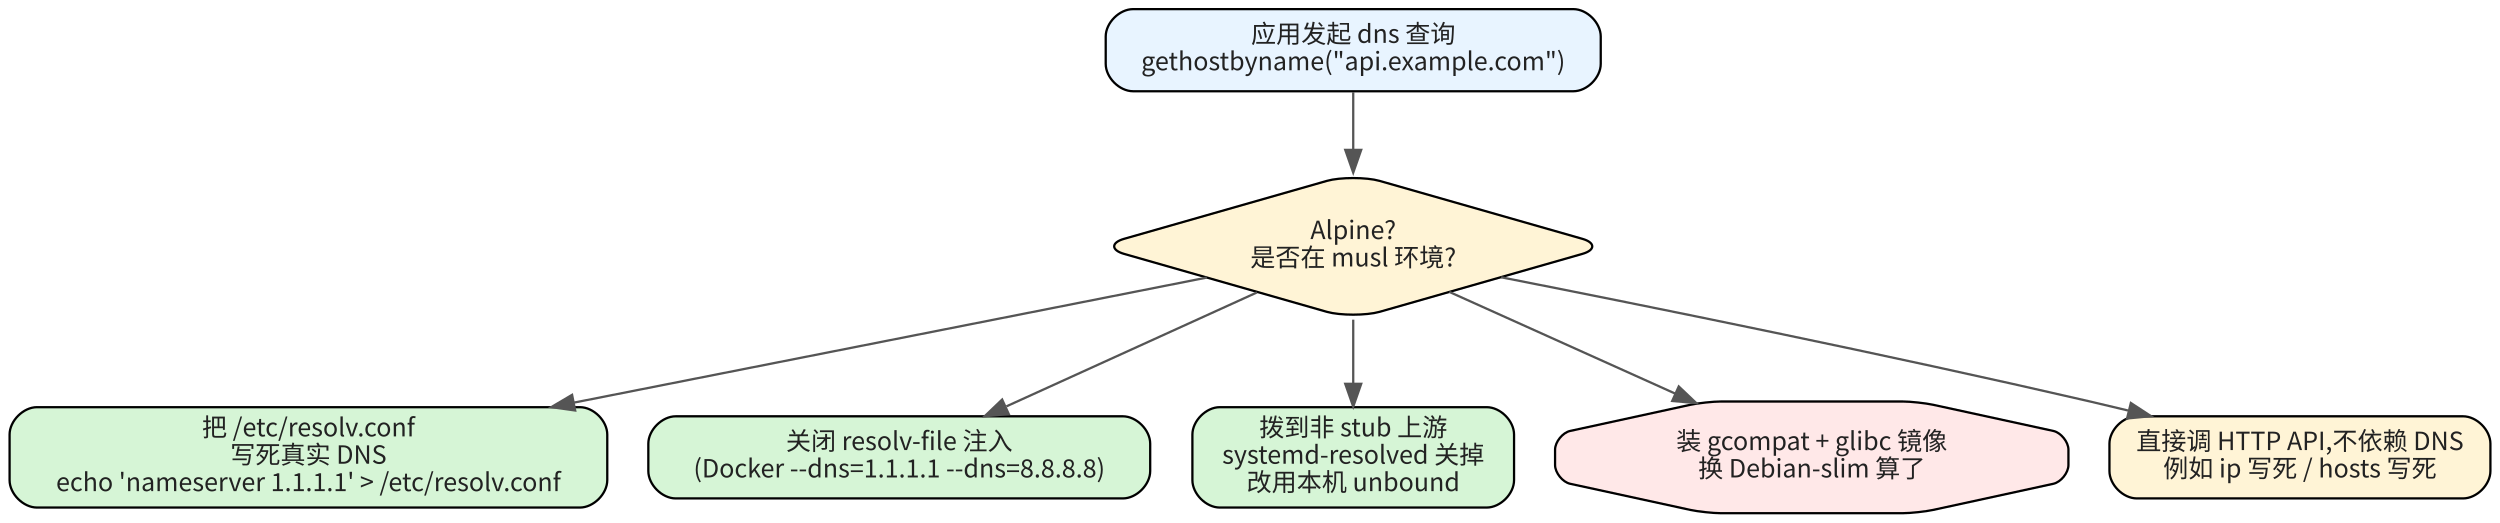
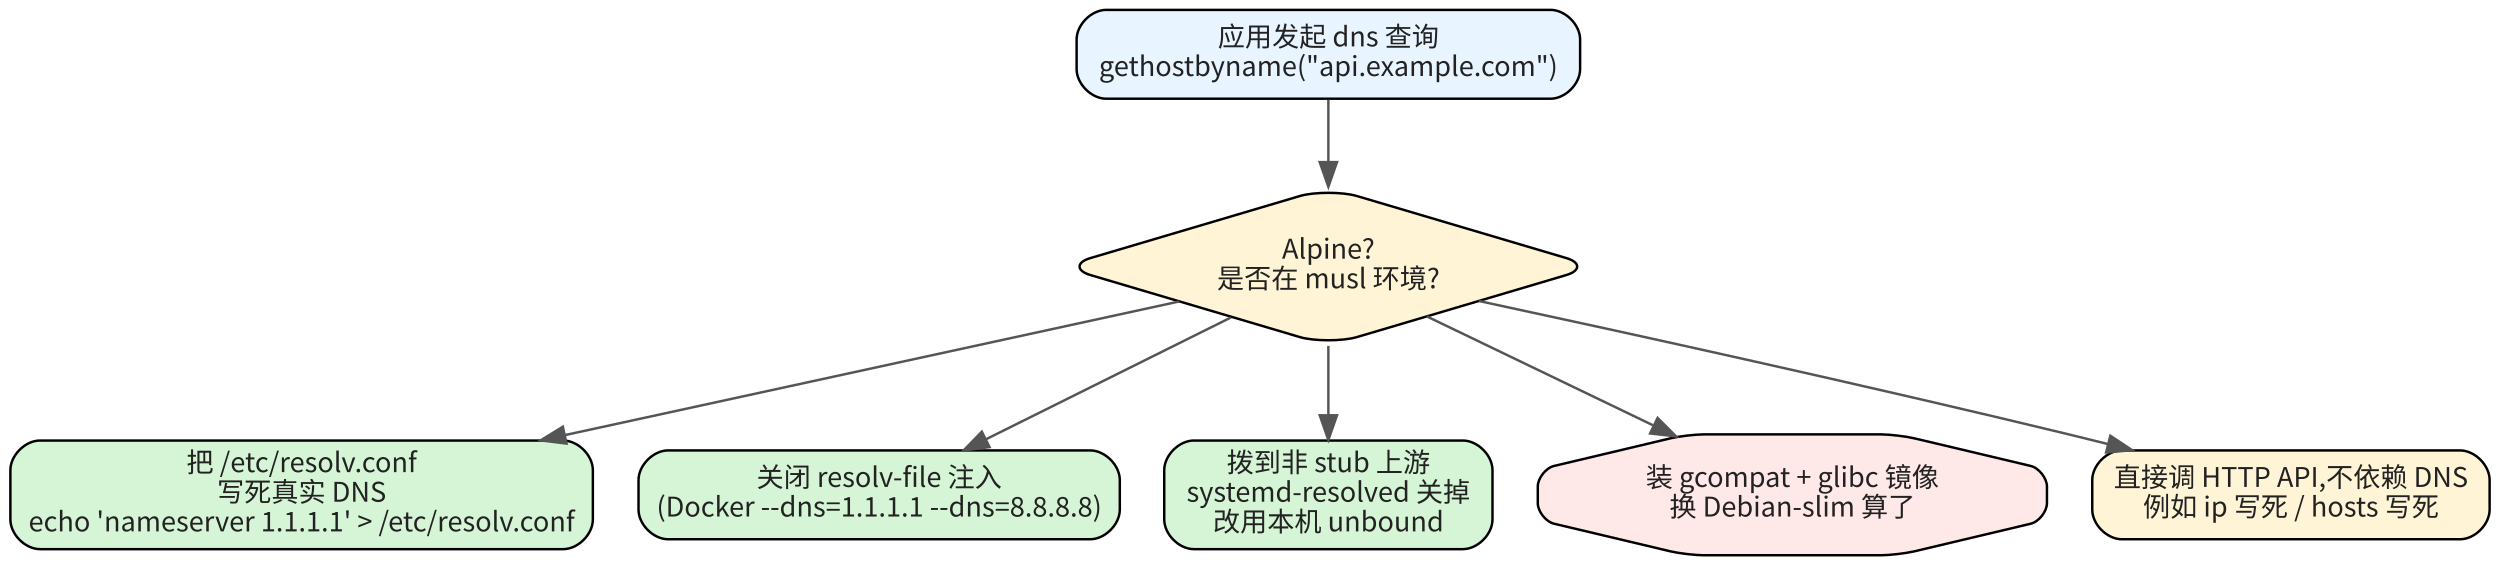
- <svg xmlns="http://www.w3.org/2000/svg" width="1096pt" height="229pt" viewBox="0.00 0.00 1095.50 228.98">
+ <svg xmlns="http://www.w3.org/2000/svg" width="1013pt" height="229pt" viewBox="0.00 0.00 1012.50 228.98">
  <g id="graph0" class="graph" transform="scale(1 1) rotate(0) translate(4 224.98)">
    <g id="node1" class="node">
-       <path fill="#e8f4ff" stroke="black" d="M685.5,-220.98C685.5,-220.98 492.5,-220.98 492.5,-220.98 486.5,-220.98 480.5,-214.98 480.5,-208.98 480.5,-208.98 480.5,-196.98 480.5,-196.98 480.5,-190.98 486.5,-184.98 492.5,-184.98 492.5,-184.98 685.5,-184.98 685.5,-184.98 691.5,-184.98 697.5,-190.98 697.5,-196.98 697.5,-196.98 697.5,-208.98 697.5,-208.98 697.5,-214.98 691.5,-220.98 685.5,-220.98" />
-       <text text-anchor="middle" x="589" y="-206.18" font-family="Noto Sans CJK SC" font-size="11.00" fill="#222222">应用发起 dns 查询</text>
-       <text text-anchor="middle" x="589" y="-194.18" font-family="Noto Sans CJK SC" font-size="11.00" fill="#222222">gethostbyname("api.example.com")</text>
+       <path fill="#e8f4ff" stroke="black" d="M624,-220.98C624,-220.98 444,-220.98 444,-220.98 438,-220.98 432,-214.98 432,-208.98 432,-208.98 432,-196.98 432,-196.98 432,-190.98 438,-184.98 444,-184.98 444,-184.98 624,-184.98 624,-184.98 630,-184.98 636,-190.98 636,-196.98 636,-196.98 636,-208.98 636,-208.98 636,-214.98 630,-220.98 624,-220.98" />
+       <text text-anchor="middle" x="534" y="-206.18" font-family="Noto Sans CJK SC" font-size="11.00" fill="#222222">应用发起 dns 查询</text>
+       <text text-anchor="middle" x="534" y="-194.18" font-family="Noto Sans CJK SC" font-size="11.00" fill="#222222">gethostbyname("api.example.com")</text>
    </g>
    <g id="node2" class="node">
-       <path fill="#fff4d6" stroke="black" d="M577.46,-145.69C577.46,-145.69 488.54,-120.28 488.54,-120.28 482.77,-118.63 482.77,-115.34 488.54,-113.69 488.54,-113.69 577.46,-88.28 577.46,-88.28 583.23,-86.63 594.77,-86.63 600.54,-88.28 600.54,-88.28 689.46,-113.69 689.46,-113.69 695.23,-115.34 695.23,-118.63 689.46,-120.28 689.46,-120.28 600.54,-145.69 600.54,-145.69 594.77,-147.34 583.23,-147.34 577.46,-145.69" />
-       <text text-anchor="middle" x="589" y="-120.18" font-family="Noto Sans CJK SC" font-size="11.00" fill="#222222">Alpine?</text>
-       <text text-anchor="middle" x="589" y="-108.18" font-family="Noto Sans CJK SC" font-size="11.00" fill="#222222">是否在 musl 环境?</text>
+       <path fill="#fff4d6" stroke="black" d="M522.49,-145.57C522.49,-145.57 437.51,-120.39 437.51,-120.39 431.75,-118.69 431.75,-115.28 437.51,-113.57 437.51,-113.57 522.49,-88.39 522.49,-88.39 528.25,-86.69 539.75,-86.69 545.51,-88.39 545.51,-88.39 630.49,-113.57 630.49,-113.57 636.25,-115.28 636.25,-118.69 630.49,-120.39 630.49,-120.39 545.51,-145.57 545.51,-145.57 539.75,-147.28 528.25,-147.28 522.49,-145.57" />
+       <text text-anchor="middle" x="534" y="-120.18" font-family="Noto Sans CJK SC" font-size="11.00" fill="#222222">Alpine?</text>
+       <text text-anchor="middle" x="534" y="-108.18" font-family="Noto Sans CJK SC" font-size="11.00" fill="#222222">是否在 musl 环境?</text>
    </g>
    <g id="edge1" class="edge">
-       <path fill="none" stroke="#555555" d="M589,-184.58C589,-177.26 589,-168.39 589,-159.56" />
-       <polygon fill="#555555" stroke="#555555" points="592.5,-159.29 589,-149.29 585.5,-159.29 592.5,-159.29" />
+       <path fill="none" stroke="#555555" d="M534,-184.58C534,-177.26 534,-168.39 534,-159.56" />
+       <polygon fill="#555555" stroke="#555555" points="537.5,-159.29 534,-149.29 530.5,-159.29 537.5,-159.29" />
    </g>
    <g id="node3" class="node">
-       <path fill="#d6f5d6" stroke="black" d="M250,-46.49C250,-46.49 12,-46.49 12,-46.49 6,-46.49 0,-40.49 0,-34.49 0,-34.49 0,-14.49 0,-14.49 0,-8.49 6,-2.49 12,-2.49 12,-2.49 250,-2.49 250,-2.49 256,-2.49 262,-8.49 262,-14.49 262,-14.49 262,-34.49 262,-34.49 262,-40.49 256,-46.49 250,-46.49" />
-       <text text-anchor="middle" x="131" y="-33.69" font-family="Noto Sans CJK SC" font-size="11.00" fill="#222222">把 /etc/resolv.conf</text>
-       <text text-anchor="middle" x="131" y="-21.69" font-family="Noto Sans CJK SC" font-size="11.00" fill="#222222">写死真实 DNS</text>
-       <text text-anchor="middle" x="131" y="-9.69" font-family="Noto Sans CJK SC" font-size="11.00" fill="#222222">echo 'nameserver 1.1.1.1' &gt; /etc/resolv.conf</text>
+       <path fill="#d6f5d6" stroke="black" d="M224,-46.49C224,-46.49 12,-46.49 12,-46.49 6,-46.49 0,-40.49 0,-34.49 0,-34.49 0,-14.49 0,-14.49 0,-8.49 6,-2.49 12,-2.49 12,-2.49 224,-2.49 224,-2.49 230,-2.49 236,-8.49 236,-14.49 236,-14.49 236,-34.49 236,-34.49 236,-40.49 230,-46.49 224,-46.49" />
+       <text text-anchor="middle" x="118" y="-33.69" font-family="Noto Sans CJK SC" font-size="11.00" fill="#222222">把 /etc/resolv.conf</text>
+       <text text-anchor="middle" x="118" y="-21.69" font-family="Noto Sans CJK SC" font-size="11.00" fill="#222222">写死真实 DNS</text>
+       <text text-anchor="middle" x="118" y="-9.69" font-family="Noto Sans CJK SC" font-size="11.00" fill="#222222">echo 'nameserver 1.1.1.1' &gt; /etc/resolv.conf</text>
    </g>
    <g id="edge2" class="edge">
-       <path fill="none" stroke="#555555" d="M524.83,-103.31C453.13,-89.14 335.55,-65.91 247.49,-48.51" />
-       <polygon fill="#555555" stroke="#555555" points="247.94,-45.03 237.45,-46.52 246.58,-51.9 247.94,-45.03" />
+       <path fill="none" stroke="#555555" d="M473.51,-102.83C408.46,-88.68 303.76,-65.9 224.8,-48.72" />
+       <polygon fill="#555555" stroke="#555555" points="225.33,-45.26 214.81,-46.55 223.84,-52.1 225.33,-45.26" />
    </g>
    <g id="node4" class="node">
-       <path fill="#d6f5d6" stroke="black" d="M488,-42.49C488,-42.49 292,-42.49 292,-42.49 286,-42.49 280,-36.49 280,-30.49 280,-30.49 280,-18.49 280,-18.49 280,-12.49 286,-6.49 292,-6.49 292,-6.49 488,-6.49 488,-6.49 494,-6.49 500,-12.49 500,-18.49 500,-18.49 500,-30.49 500,-30.49 500,-36.49 494,-42.49 488,-42.49" />
-       <text text-anchor="middle" x="390" y="-27.69" font-family="Noto Sans CJK SC" font-size="11.00" fill="#222222">关闭 resolv-file 注入</text>
-       <text text-anchor="middle" x="390" y="-15.69" font-family="Noto Sans CJK SC" font-size="11.00" fill="#222222">(Docker --dns=1.1.1.1 --dns=8.8.8.8)</text>
+       <path fill="#d6f5d6" stroke="black" d="M437.5,-42.49C437.5,-42.49 266.5,-42.49 266.5,-42.49 260.5,-42.49 254.5,-36.49 254.5,-30.49 254.5,-30.49 254.5,-18.49 254.5,-18.49 254.5,-12.49 260.5,-6.49 266.5,-6.49 266.5,-6.49 437.5,-6.49 437.5,-6.49 443.5,-6.49 449.5,-12.49 449.5,-18.49 449.5,-18.49 449.5,-30.49 449.5,-30.49 449.5,-36.49 443.5,-42.49 437.5,-42.49" />
+       <text text-anchor="middle" x="352" y="-27.69" font-family="Noto Sans CJK SC" font-size="11.00" fill="#222222">关闭 resolv-file 注入</text>
+       <text text-anchor="middle" x="352" y="-15.69" font-family="Noto Sans CJK SC" font-size="11.00" fill="#222222">(Docker --dns=1.1.1.1 --dns=8.8.8.8)</text>
    </g>
    <g id="edge3" class="edge">
-       <path fill="none" stroke="#555555" d="M546.8,-96.79C514.61,-82.15 470.28,-62 436.97,-46.85" />
-       <polygon fill="#555555" stroke="#555555" points="438,-43.47 427.44,-42.52 435.1,-49.84 438,-43.47" />
+       <path fill="none" stroke="#555555" d="M494.51,-96.35C465.23,-81.79 425.35,-61.96 395.22,-46.98" />
+       <polygon fill="#555555" stroke="#555555" points="396.72,-43.82 386.21,-42.5 393.6,-50.09 396.72,-43.82" />
    </g>
    <g id="node5" class="node">
-       <path fill="#d6f5d6" stroke="black" d="M647.5,-46.49C647.5,-46.49 530.5,-46.49 530.5,-46.49 524.5,-46.49 518.5,-40.49 518.5,-34.49 518.5,-34.49 518.5,-14.49 518.5,-14.49 518.5,-8.49 524.5,-2.49 530.5,-2.49 530.5,-2.49 647.5,-2.49 647.5,-2.49 653.5,-2.49 659.5,-8.49 659.5,-14.49 659.5,-14.49 659.5,-34.49 659.5,-34.49 659.5,-40.49 653.5,-46.49 647.5,-46.49" />
-       <text text-anchor="middle" x="589" y="-33.69" font-family="Noto Sans CJK SC" font-size="11.00" fill="#222222">拨到非 stub 上游</text>
-       <text text-anchor="middle" x="589" y="-21.69" font-family="Noto Sans CJK SC" font-size="11.00" fill="#222222">systemd-resolved 关掉</text>
-       <text text-anchor="middle" x="589" y="-9.69" font-family="Noto Sans CJK SC" font-size="11.00" fill="#222222">改用本机 unbound</text>
+       <path fill="#d6f5d6" stroke="black" d="M588.5,-46.49C588.5,-46.49 479.5,-46.49 479.5,-46.49 473.5,-46.49 467.5,-40.49 467.5,-34.49 467.5,-34.49 467.5,-14.49 467.5,-14.49 467.5,-8.49 473.5,-2.49 479.5,-2.49 479.5,-2.49 588.5,-2.49 588.5,-2.49 594.5,-2.49 600.5,-8.49 600.5,-14.49 600.5,-14.49 600.5,-34.49 600.5,-34.49 600.5,-40.49 594.5,-46.49 588.5,-46.49" />
+       <text text-anchor="middle" x="534" y="-33.69" font-family="Noto Sans CJK SC" font-size="11.00" fill="#222222">拨到非 stub 上游</text>
+       <text text-anchor="middle" x="534" y="-21.69" font-family="Noto Sans CJK SC" font-size="11.00" fill="#222222">systemd-resolved 关掉</text>
+       <text text-anchor="middle" x="534" y="-9.69" font-family="Noto Sans CJK SC" font-size="11.00" fill="#222222">改用本机 unbound</text>
    </g>
    <g id="edge4" class="edge">
-       <path fill="none" stroke="#555555" d="M589,-84.84C589,-75.8 589,-65.93 589,-56.87" />
-       <polygon fill="#555555" stroke="#555555" points="592.5,-56.72 589,-46.72 585.5,-56.72 592.5,-56.72" />
+       <path fill="none" stroke="#555555" d="M534,-84.84C534,-75.8 534,-65.93 534,-56.87" />
+       <polygon fill="#555555" stroke="#555555" points="537.5,-56.72 534,-46.72 530.5,-56.72 537.5,-56.72" />
    </g>
    <g id="node6" class="node">
-       <path fill="#ffe8e8" stroke="black" d="M902.52,-21.11C902.52,-21.11 902.52,-27.87 902.52,-27.87 902.52,-31.25 899.21,-35.35 895.91,-36.07 895.91,-36.07 843.21,-47.54 843.21,-47.54 839.91,-48.26 833.23,-48.98 829.85,-48.98 829.85,-48.98 750.15,-48.98 750.15,-48.98 746.77,-48.98 740.09,-48.26 736.79,-47.54 736.79,-47.54 684.09,-36.07 684.09,-36.07 680.79,-35.35 677.48,-31.25 677.48,-27.87 677.48,-27.87 677.48,-21.11 677.48,-21.11 677.48,-17.73 680.79,-13.63 684.09,-12.91 684.09,-12.91 736.79,-1.45 736.79,-1.45 740.09,-0.73 746.77,-0.01 750.15,-0.01 750.15,-0.01 829.85,-0.01 829.85,-0.01 833.23,-0.01 839.91,-0.73 843.21,-1.45 843.21,-1.45 895.91,-12.91 895.91,-12.91 899.21,-13.63 902.52,-17.73 902.52,-21.11" />
-       <text text-anchor="middle" x="790" y="-27.69" font-family="Noto Sans CJK SC" font-size="11.00" fill="#222222">装 gcompat + glibc 镜像</text>
-       <text text-anchor="middle" x="790" y="-15.69" font-family="Noto Sans CJK SC" font-size="11.00" fill="#222222">换 Debian-slim 算了</text>
+       <path fill="#ffe8e8" stroke="black" d="M825.15,-21.11C825.15,-21.11 825.15,-27.87 825.15,-27.87 825.15,-31.25 821.86,-35.41 818.57,-36.19 818.57,-36.19 771.3,-47.41 771.3,-47.41 768.01,-48.19 761.35,-48.98 757.96,-48.98 757.96,-48.98 686.04,-48.98 686.04,-48.98 682.65,-48.98 675.99,-48.19 672.7,-47.41 672.7,-47.41 625.43,-36.19 625.43,-36.19 622.14,-35.41 618.85,-31.25 618.85,-27.87 618.85,-27.87 618.85,-21.11 618.85,-21.11 618.85,-17.73 622.14,-13.57 625.43,-12.79 625.43,-12.79 672.7,-1.57 672.7,-1.57 675.99,-0.79 682.65,-0.01 686.04,-0.01 686.04,-0.01 757.96,-0.01 757.96,-0.01 761.35,-0.01 768.01,-0.79 771.3,-1.57 771.3,-1.57 818.57,-12.79 818.57,-12.79 821.86,-13.57 825.15,-17.73 825.15,-21.11" />
+       <text text-anchor="middle" x="722" y="-27.69" font-family="Noto Sans CJK SC" font-size="11.00" fill="#222222">装 gcompat + glibc 镜像</text>
+       <text text-anchor="middle" x="722" y="-15.69" font-family="Noto Sans CJK SC" font-size="11.00" fill="#222222">换 Debian-slim 算了</text>
    </g>
    <g id="edge6" class="edge">
-       <path fill="none" stroke="#555555" d="M631.14,-97.01C659.84,-84.09 698.28,-66.79 730.15,-52.44" />
-       <polygon fill="#555555" stroke="#555555" points="731.7,-55.58 739.38,-48.28 728.82,-49.2 731.7,-55.58" />
+       <path fill="none" stroke="#555555" d="M573.87,-96.79C600.52,-83.97 635.97,-66.9 665.51,-52.68" />
+       <polygon fill="#555555" stroke="#555555" points="667.39,-55.66 674.88,-48.17 664.35,-49.36 667.39,-55.66" />
    </g>
    <g id="node7" class="node">
-       <path fill="#fff4d6" stroke="black" d="M1075.5,-42.49C1075.5,-42.49 932.5,-42.49 932.5,-42.49 926.5,-42.49 920.5,-36.49 920.5,-30.49 920.5,-30.49 920.5,-18.49 920.5,-18.49 920.5,-12.49 926.5,-6.49 932.5,-6.49 932.5,-6.49 1075.5,-6.49 1075.5,-6.49 1081.5,-6.49 1087.5,-12.49 1087.5,-18.49 1087.5,-18.49 1087.5,-30.49 1087.5,-30.49 1087.5,-36.49 1081.5,-42.49 1075.5,-42.49" />
-       <text text-anchor="middle" x="1004" y="-27.69" font-family="Noto Sans CJK SC" font-size="11.00" fill="#222222">直接调 HTTP API,不依赖 DNS</text>
-       <text text-anchor="middle" x="1004" y="-15.69" font-family="Noto Sans CJK SC" font-size="11.00" fill="#222222">例如 ip 写死 / hosts 写死</text>
+       <path fill="#fff4d6" stroke="black" d="M992.5,-42.49C992.5,-42.49 855.5,-42.49 855.5,-42.49 849.5,-42.49 843.5,-36.49 843.5,-30.49 843.5,-30.49 843.5,-18.49 843.5,-18.49 843.5,-12.49 849.5,-6.49 855.5,-6.49 855.5,-6.49 992.5,-6.49 992.5,-6.49 998.5,-6.49 1004.5,-12.49 1004.5,-18.49 1004.5,-18.49 1004.5,-30.49 1004.5,-30.49 1004.5,-36.49 998.5,-42.49 992.5,-42.49" />
+       <text text-anchor="middle" x="924" y="-27.69" font-family="Noto Sans CJK SC" font-size="11.00" fill="#222222">直接调 HTTP API,不依赖 DNS</text>
+       <text text-anchor="middle" x="924" y="-15.69" font-family="Noto Sans CJK SC" font-size="11.00" fill="#222222">例如 ip 写死 / hosts 写死</text>
    </g>
    <g id="edge5" class="edge">
-       <path fill="none" stroke="#555555" d="M653.84,-103.43C719.2,-90.57 822.86,-69.6 912,-48.98 917.42,-47.73 923.01,-46.4 928.63,-45.03" />
-       <polygon fill="#555555" stroke="#555555" points="929.88,-48.33 938.75,-42.54 928.21,-41.53 929.88,-48.33" />
+       <path fill="none" stroke="#555555" d="M595.05,-103.01C655.78,-89.96 751.53,-68.95 834,-48.98 839.2,-47.72 844.56,-46.4 849.95,-45.04" />
+       <polygon fill="#555555" stroke="#555555" points="850.83,-48.43 859.67,-42.58 849.11,-41.65 850.83,-48.43" />
    </g>
  </g>
</svg>
